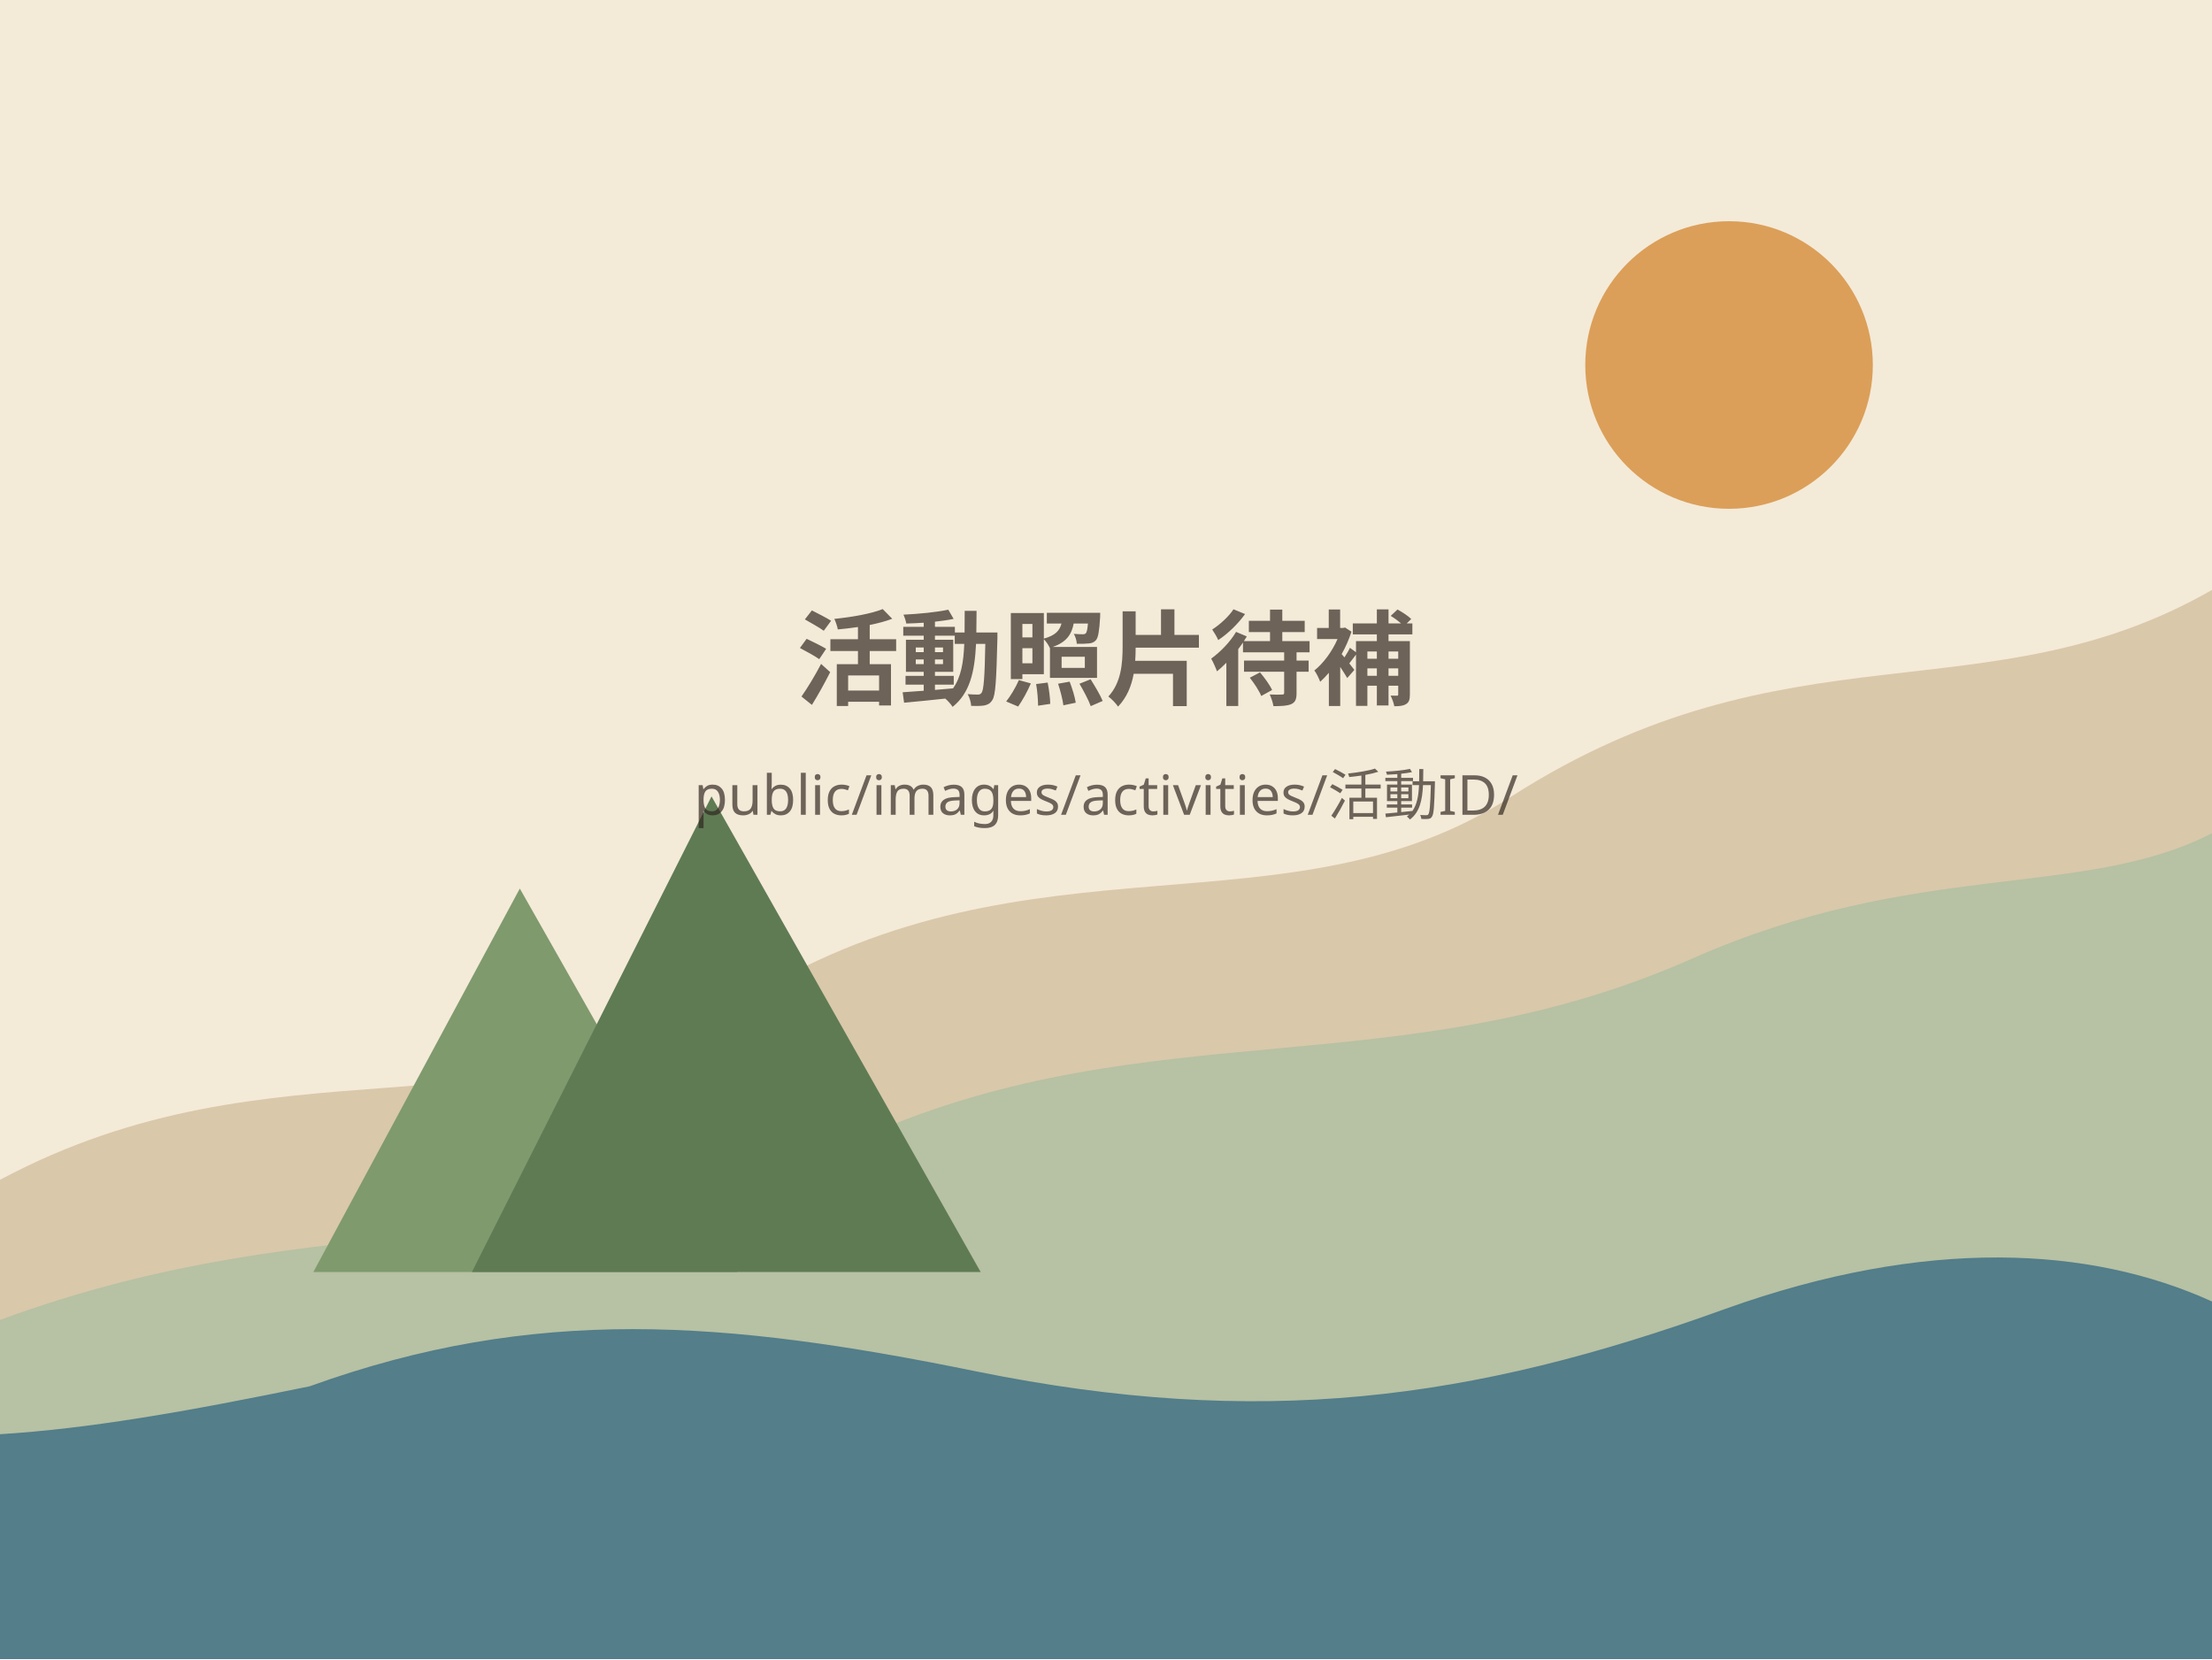
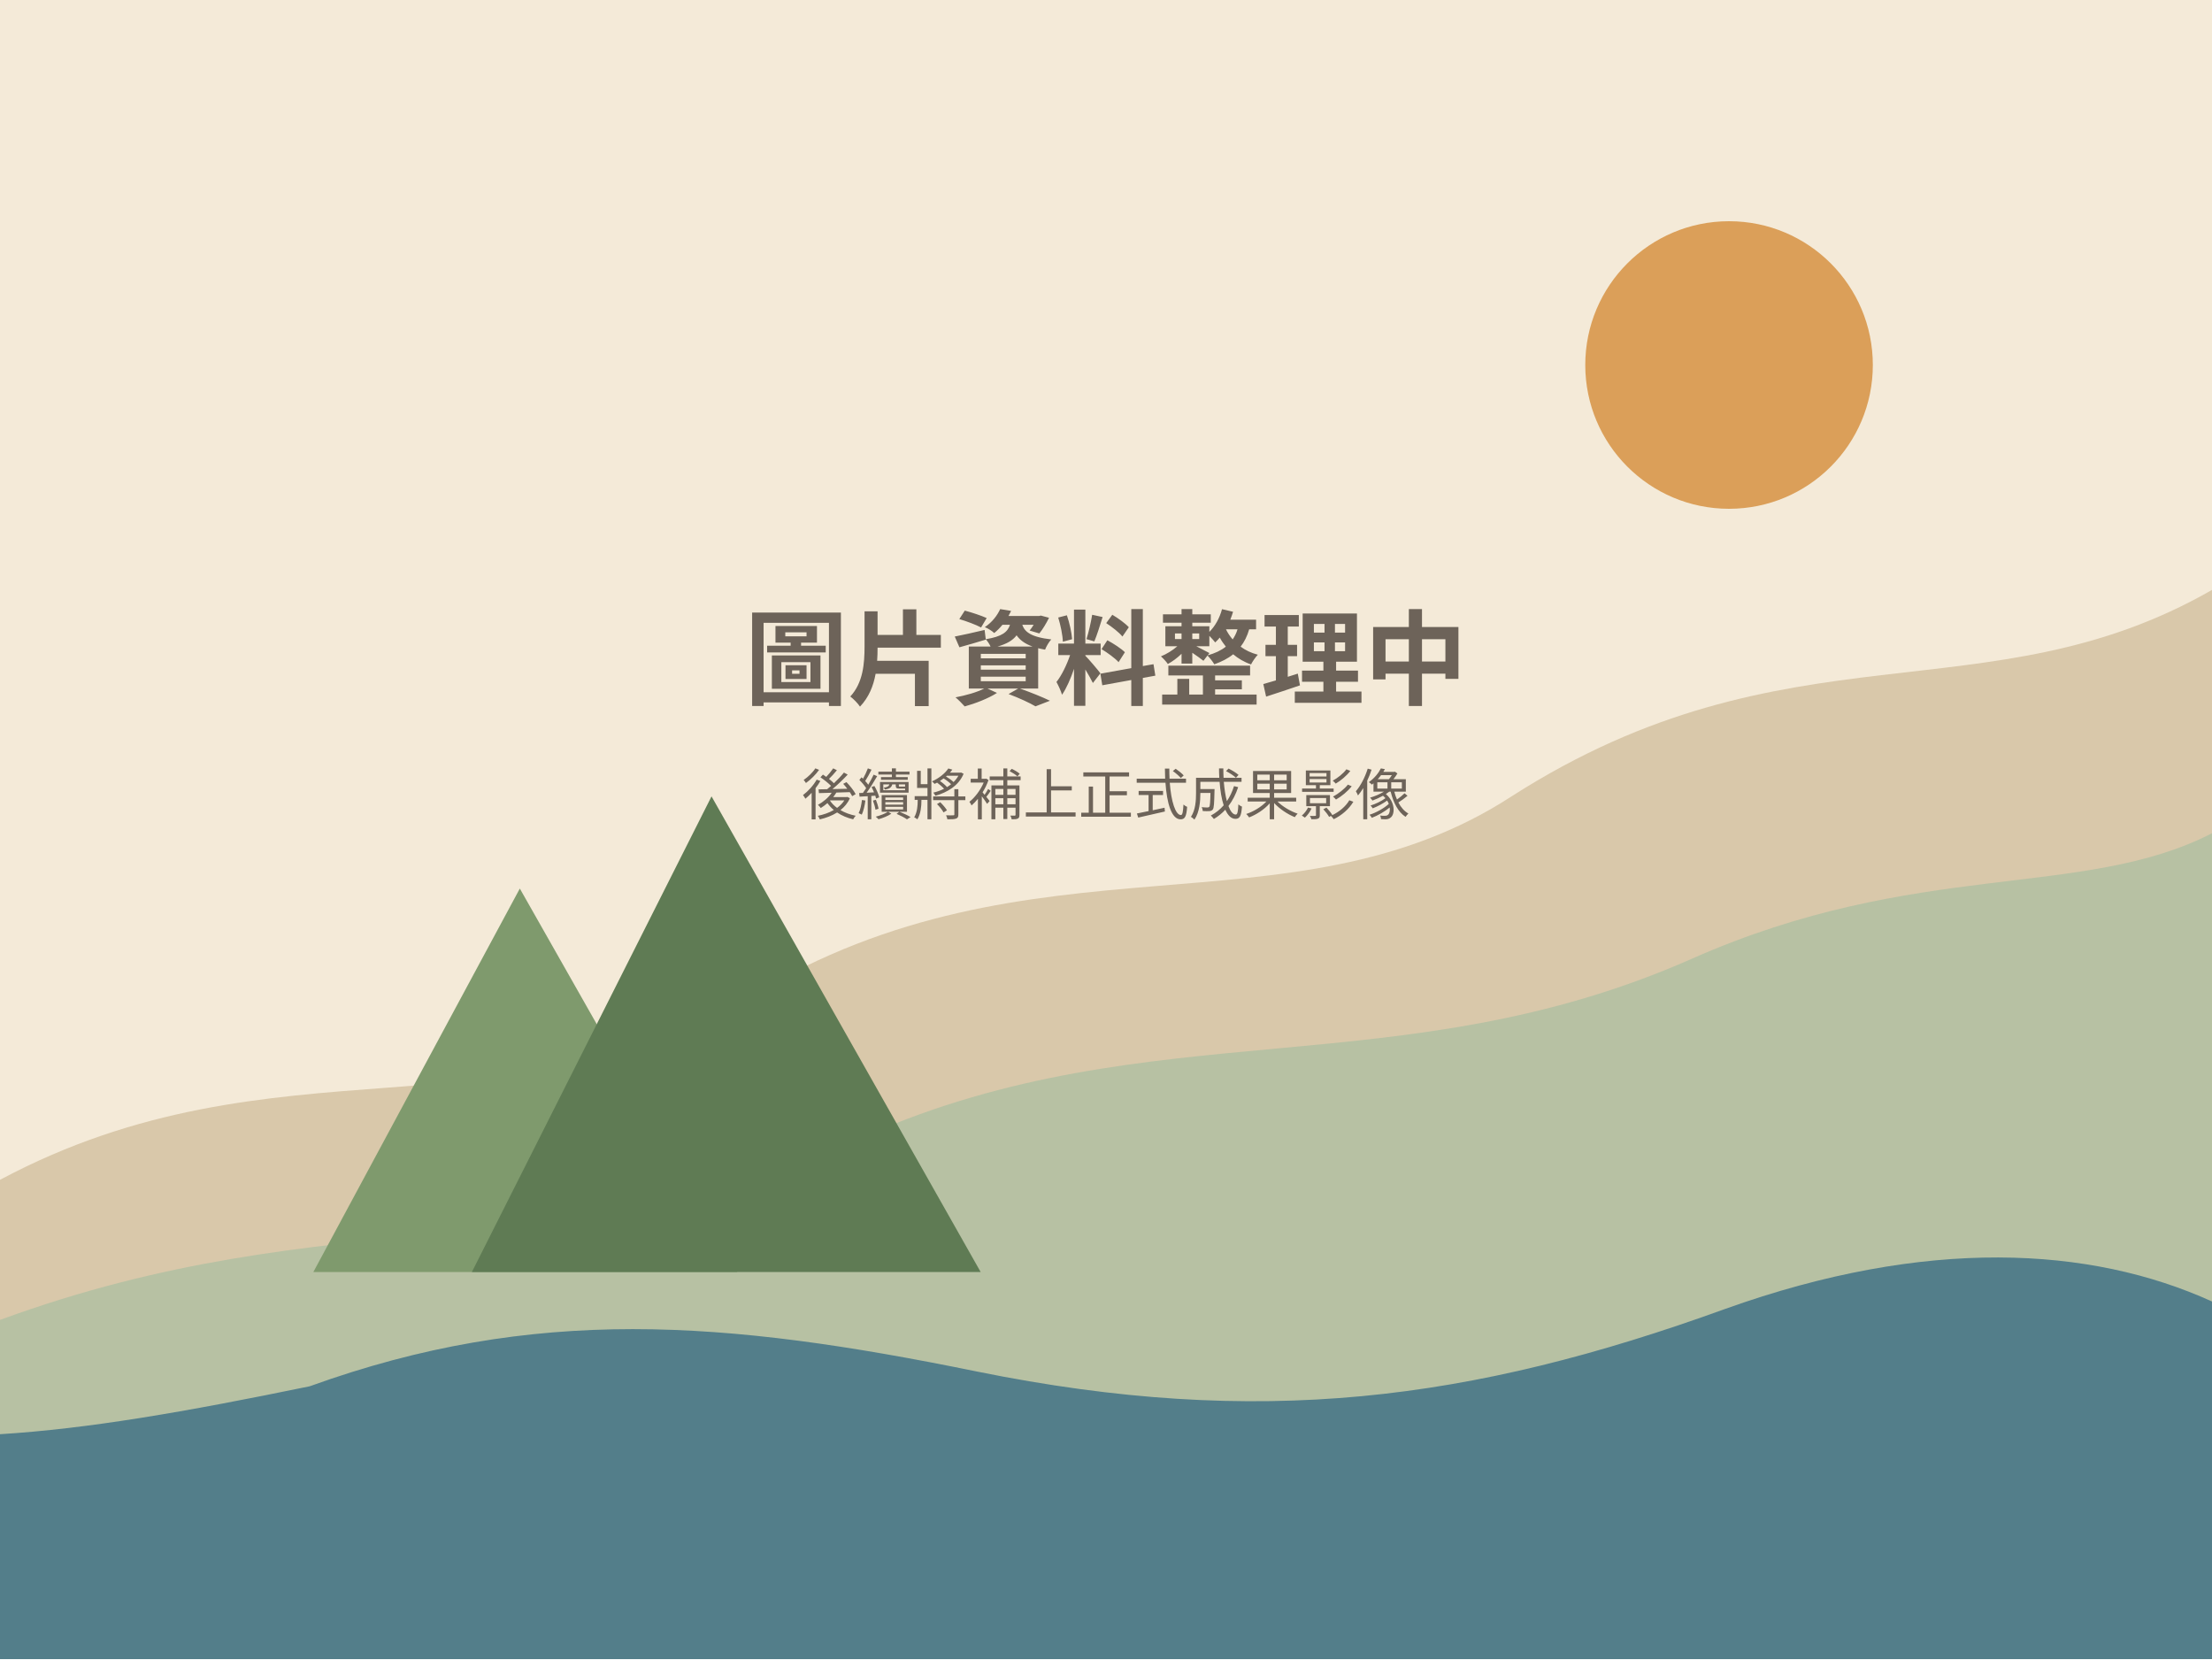
<svg xmlns="http://www.w3.org/2000/svg" width="1200" height="900" viewBox="0 0 1200 900" role="img" aria-labelledby="title desc">
  <rect width="1200" height="900" fill="#f4ead8" />
  <path d="M0 640 C150 560 275 620 408 540 C560 448 700 510 820 432 C970 336 1078 390 1200 320 L1200 900 L0 900 Z" fill="#d9c8aa" />
  <path d="M0 716 C180 650 300 690 470 616 C625 548 760 590 918 520 C1040 466 1130 488 1200 452 L1200 900 L0 900 Z" fill="#b7c1a3" />
  <circle cx="938" cy="198" r="78" fill="#d58f3d" opacity=".82" />
  <path d="M170 690 L282 482 L400 690 Z" fill="#7f9a6d" />
  <path d="M256 690 L386 432 L532 690 Z" fill="#5f7b54" />
  <path d="M168 752 C290 708 393 716 530 744 C683 775 798 760 936 710 C1045 671 1134 676 1200 706 L1200 900 L0 900 L0 778 C48 775 100 766 168 752 Z" fill="#3d6f85" opacity=".82" />
  <g fill="#2d241d" opacity=".68" font-family="Microsoft JhengHei, Noto Sans TC, sans-serif" text-anchor="middle">
-     <text x="600" y="378" font-size="56" font-weight="700">活動照片待補</text>
-     <text x="600" y="442" font-size="30">public/images/activities/活動ID/</text>
+     <text x="600" y="378" font-size="56" font-weight="700">圖片資料整理中</text>
+     <text x="600" y="442" font-size="30">後續將補上正式成果影像</text>
  </g>
</svg>
